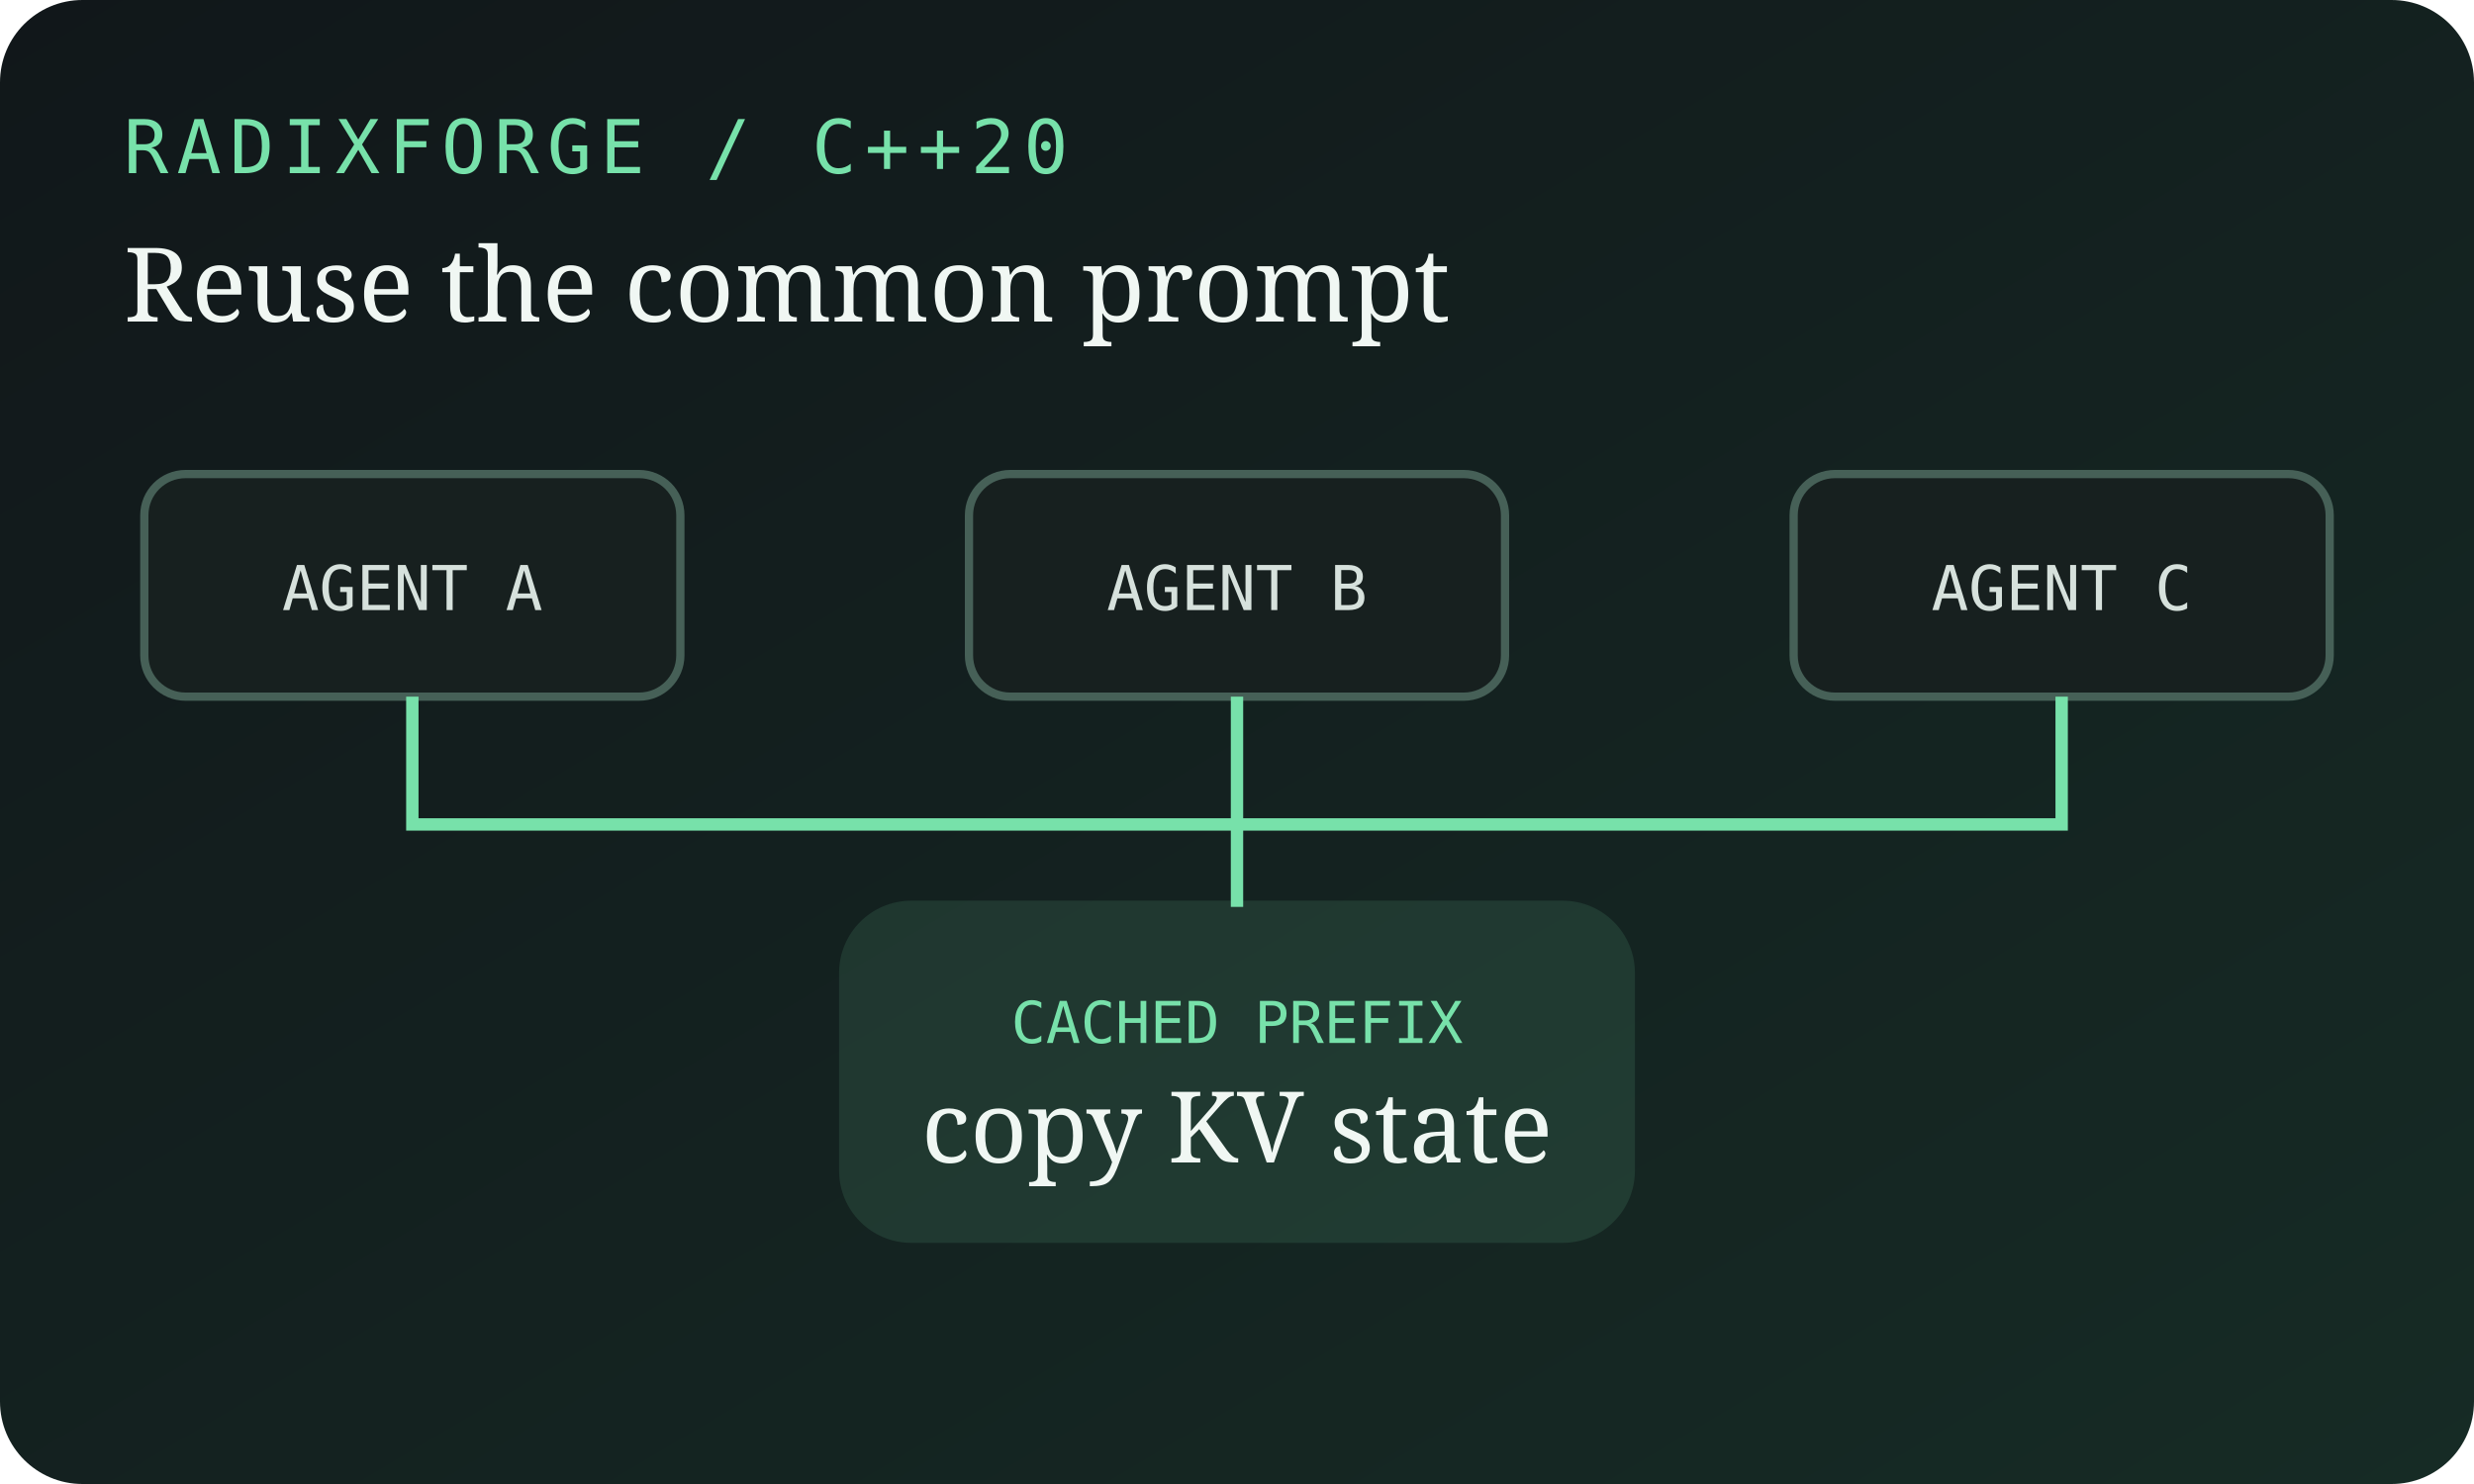
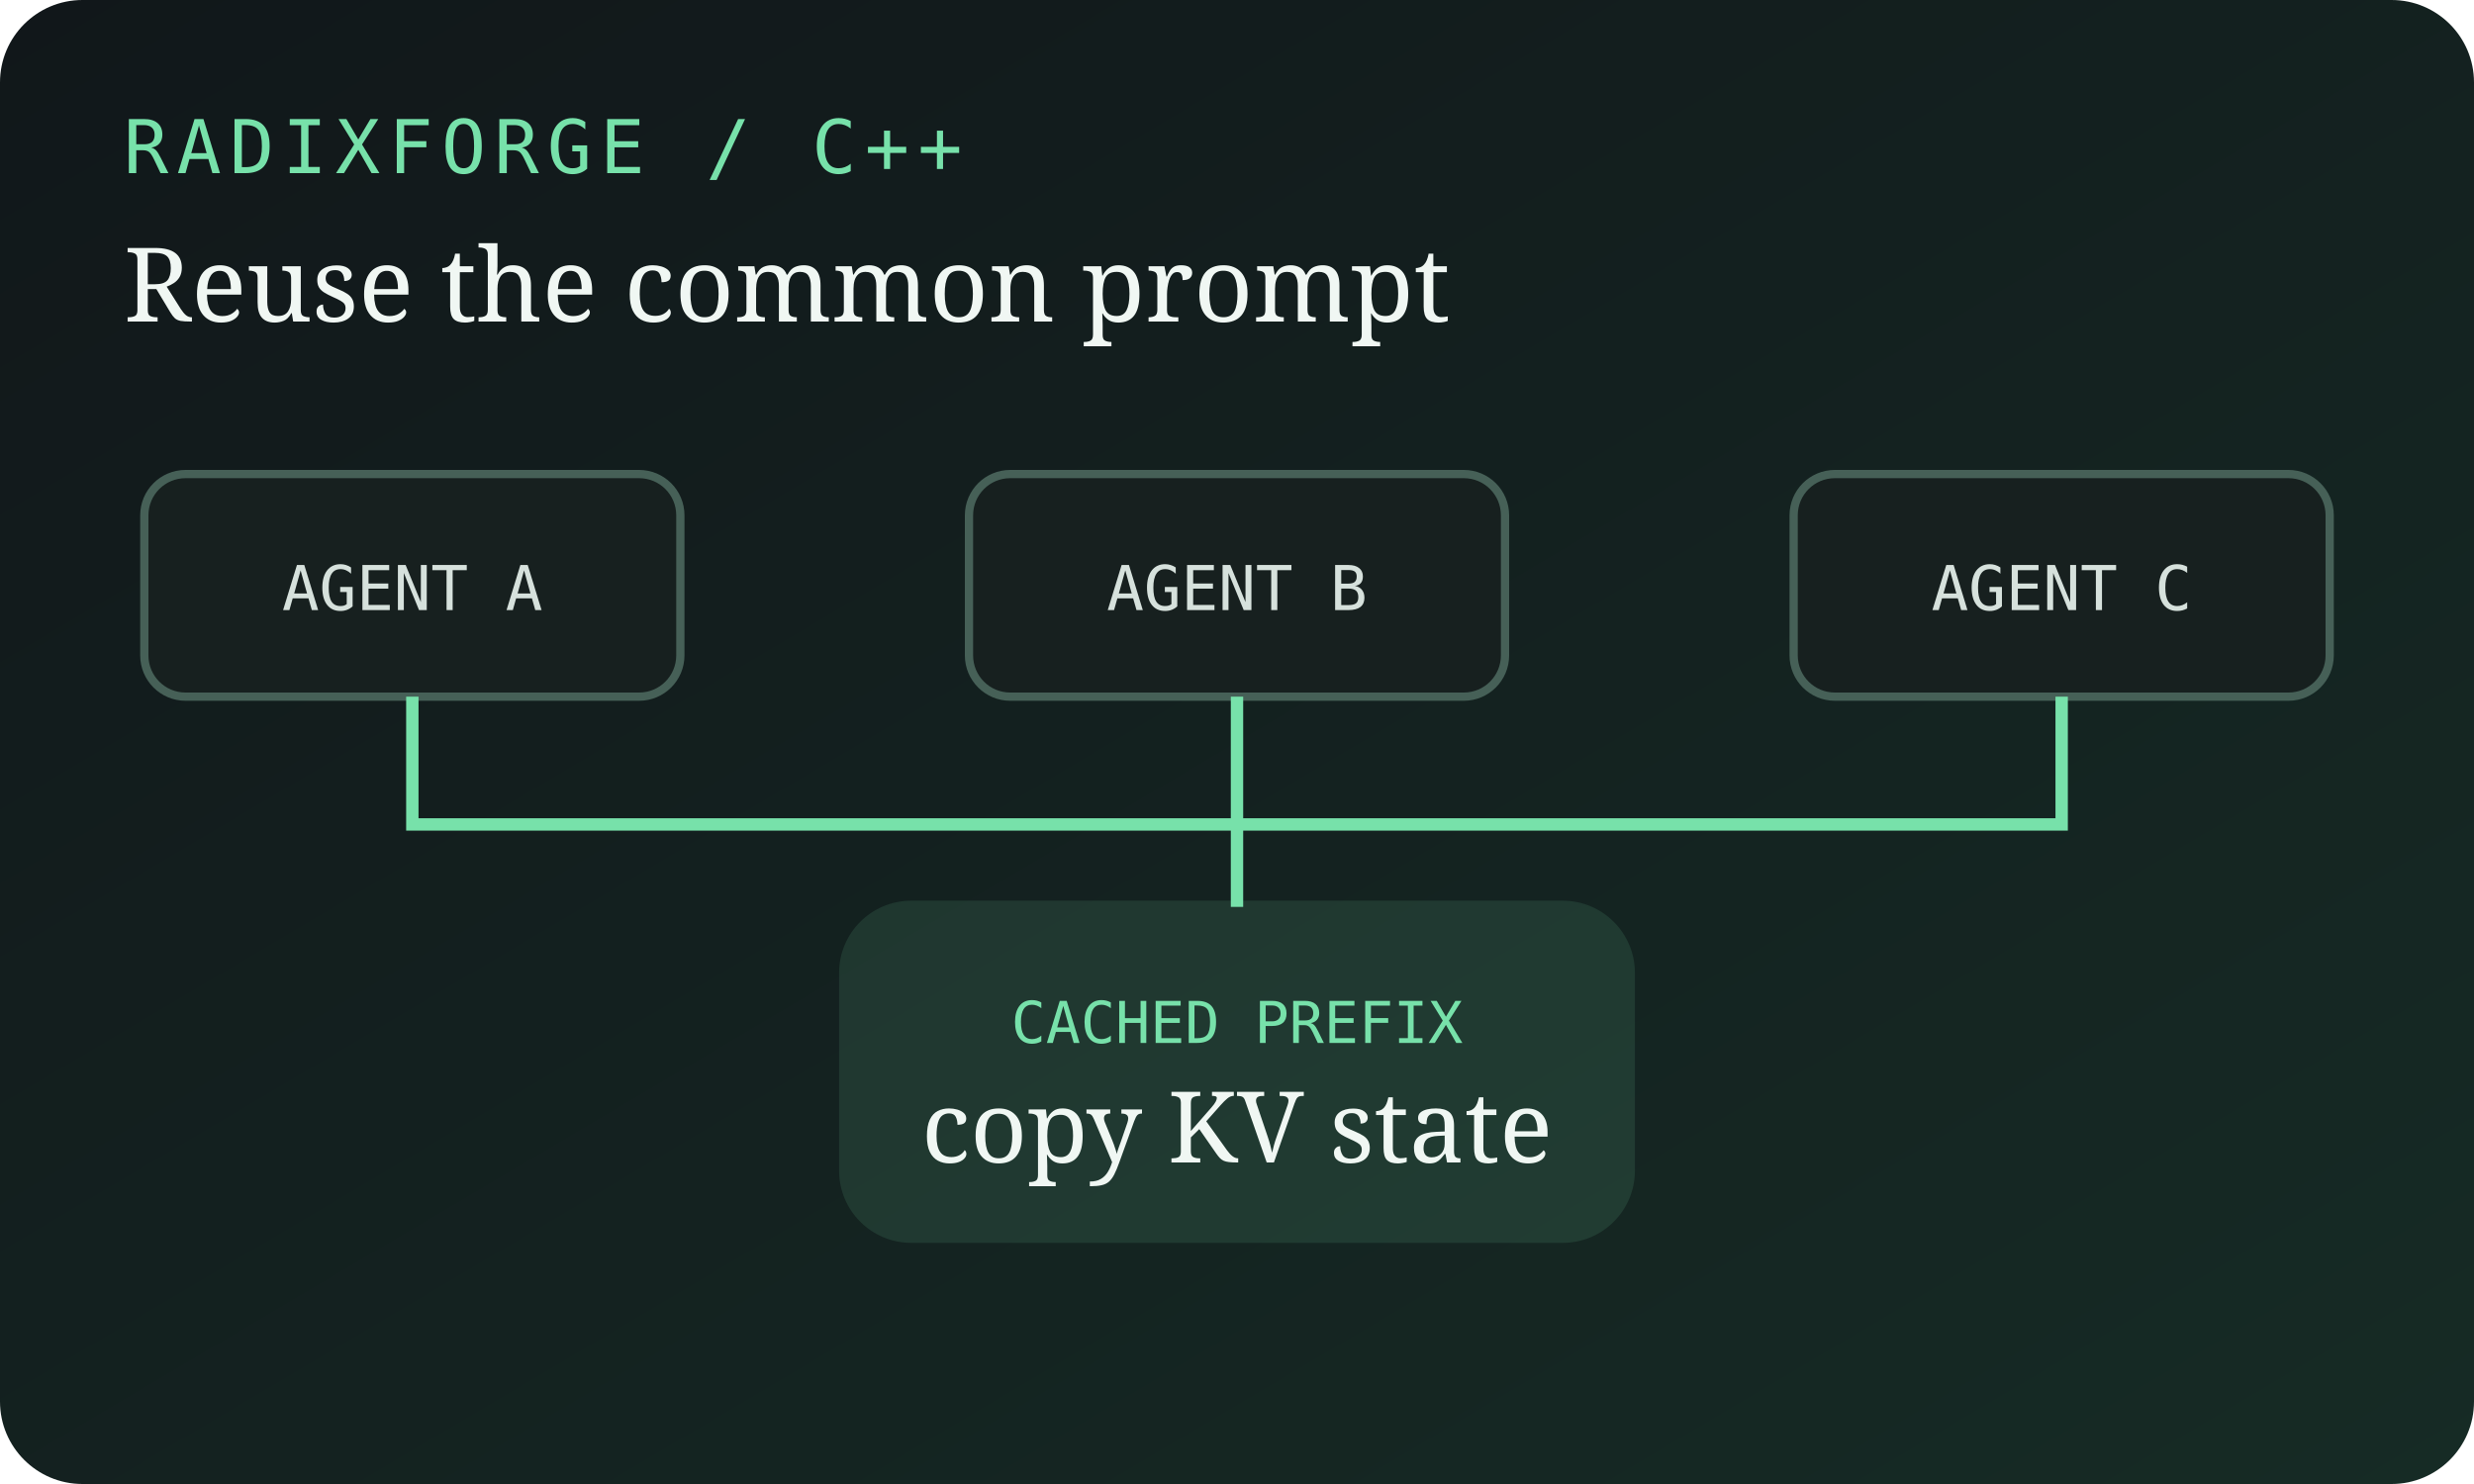
<svg xmlns="http://www.w3.org/2000/svg" width="600" height="360" viewBox="0 0 600 360" role="img" aria-labelledby="title desc">
  <defs>
    <linearGradient id="bg" x2="1" y2="1">
      <stop stop-color="#11171a" />
      <stop offset="1" stop-color="#162b25" />
    </linearGradient>
  </defs>
  <rect width="600" height="360" rx="20" fill="url(#bg)" />
-   <text x="30" y="42" fill="#77e1aa" font-family="ui-monospace, monospace" font-size="18" letter-spacing="2">RADIXFORGE / C++20</text>
+   <text x="30" y="42" fill="#77e1aa" font-family="ui-monospace, monospace" font-size="18" letter-spacing="2">RADIXFORGE / C++</text>
  <text x="30" y="78" fill="#f0f7f3" font-family="Georgia, serif" font-size="25">Reuse the common prompt</text>
  <g fill="#17201f" stroke="#466057" stroke-width="2">
    <rect x="35" y="115" width="130" height="54" rx="10" />
    <rect x="235" y="115" width="130" height="54" rx="10" />
    <rect x="435" y="115" width="130" height="54" rx="10" />
  </g>
  <g fill="#d6e1dc" font-family="ui-monospace, monospace" font-size="15" text-anchor="middle">
    <text x="100" y="148">AGENT A</text>
    <text x="300" y="148">AGENT B</text>
    <text x="500" y="148">AGENT C</text>
  </g>
  <g fill="none" stroke="#77e1aa" stroke-width="3">
    <path d="M100 169V200H300M300 169V220M500 169V200H300" />
  </g>
  <rect x="205" y="220" width="190" height="80" rx="16" fill="#77e1aa" opacity=".12" stroke="#77e1aa" stroke-width="3" />
  <text x="300" y="253" fill="#77e1aa" font-family="ui-monospace, monospace" font-size="14" text-anchor="middle">CACHED PREFIX</text>
  <text x="300" y="282" fill="#f0f7f3" font-family="Georgia, serif" font-size="24" text-anchor="middle">copy KV state</text>
</svg>
